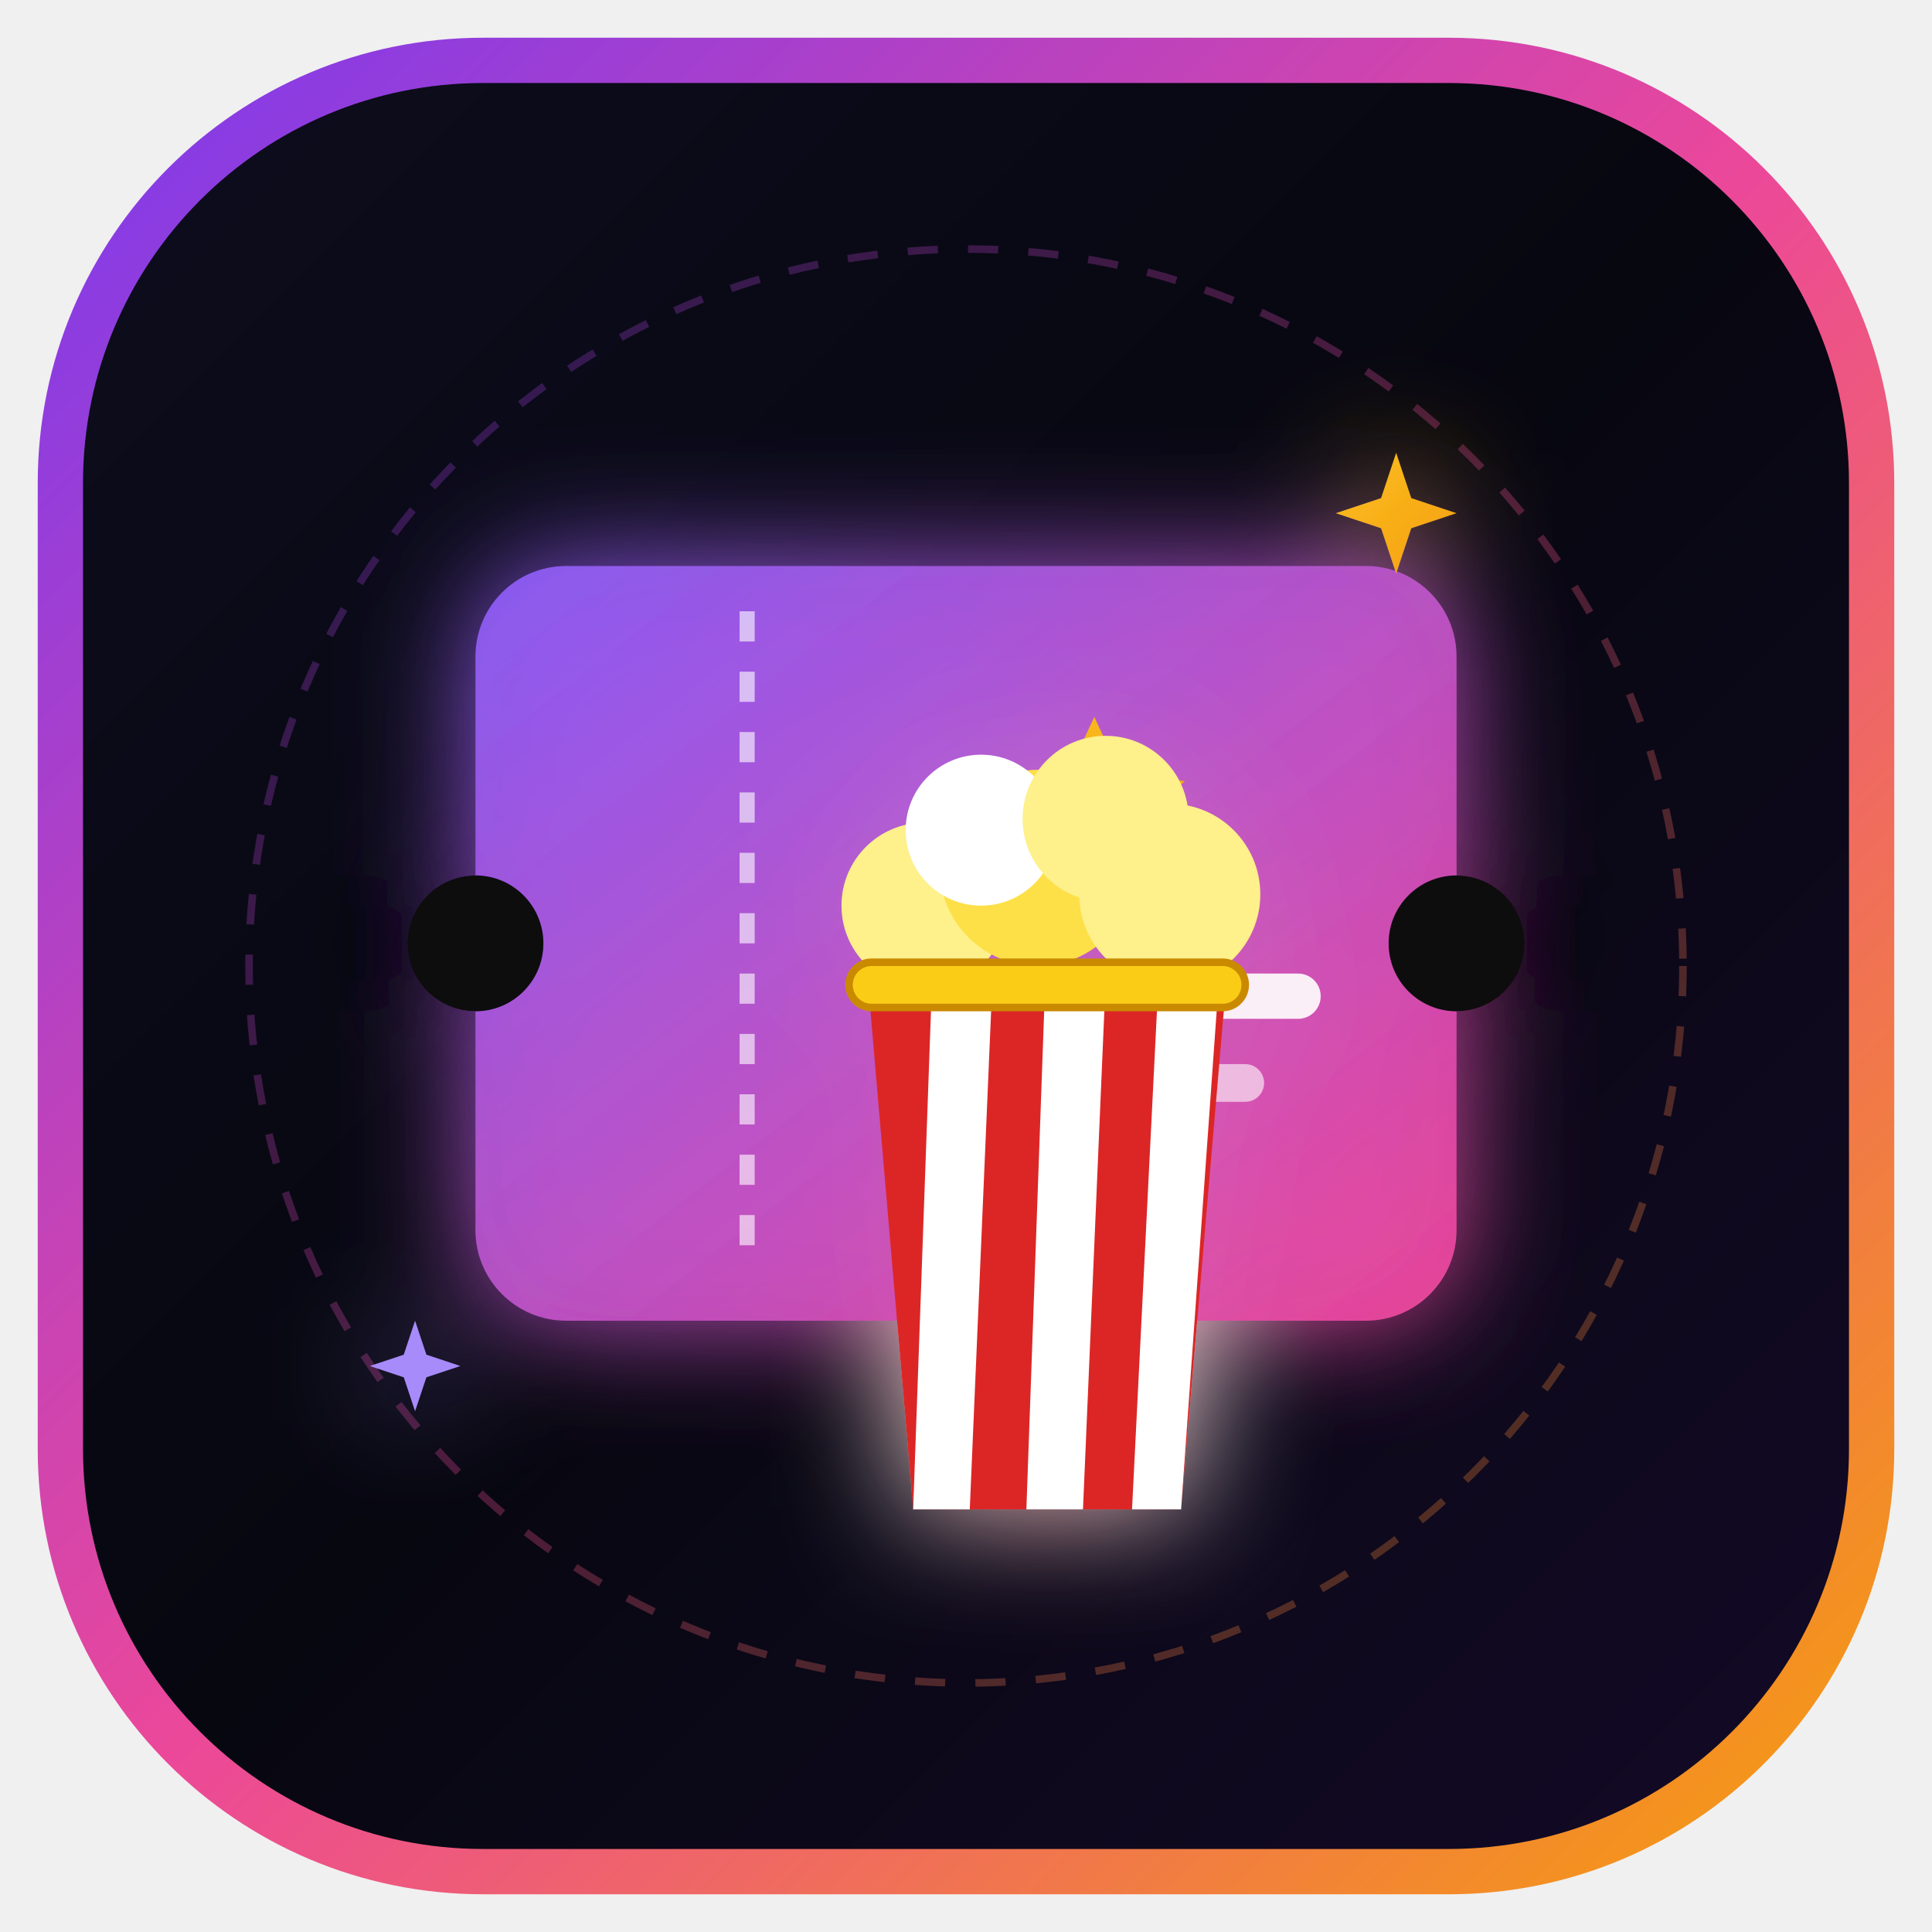
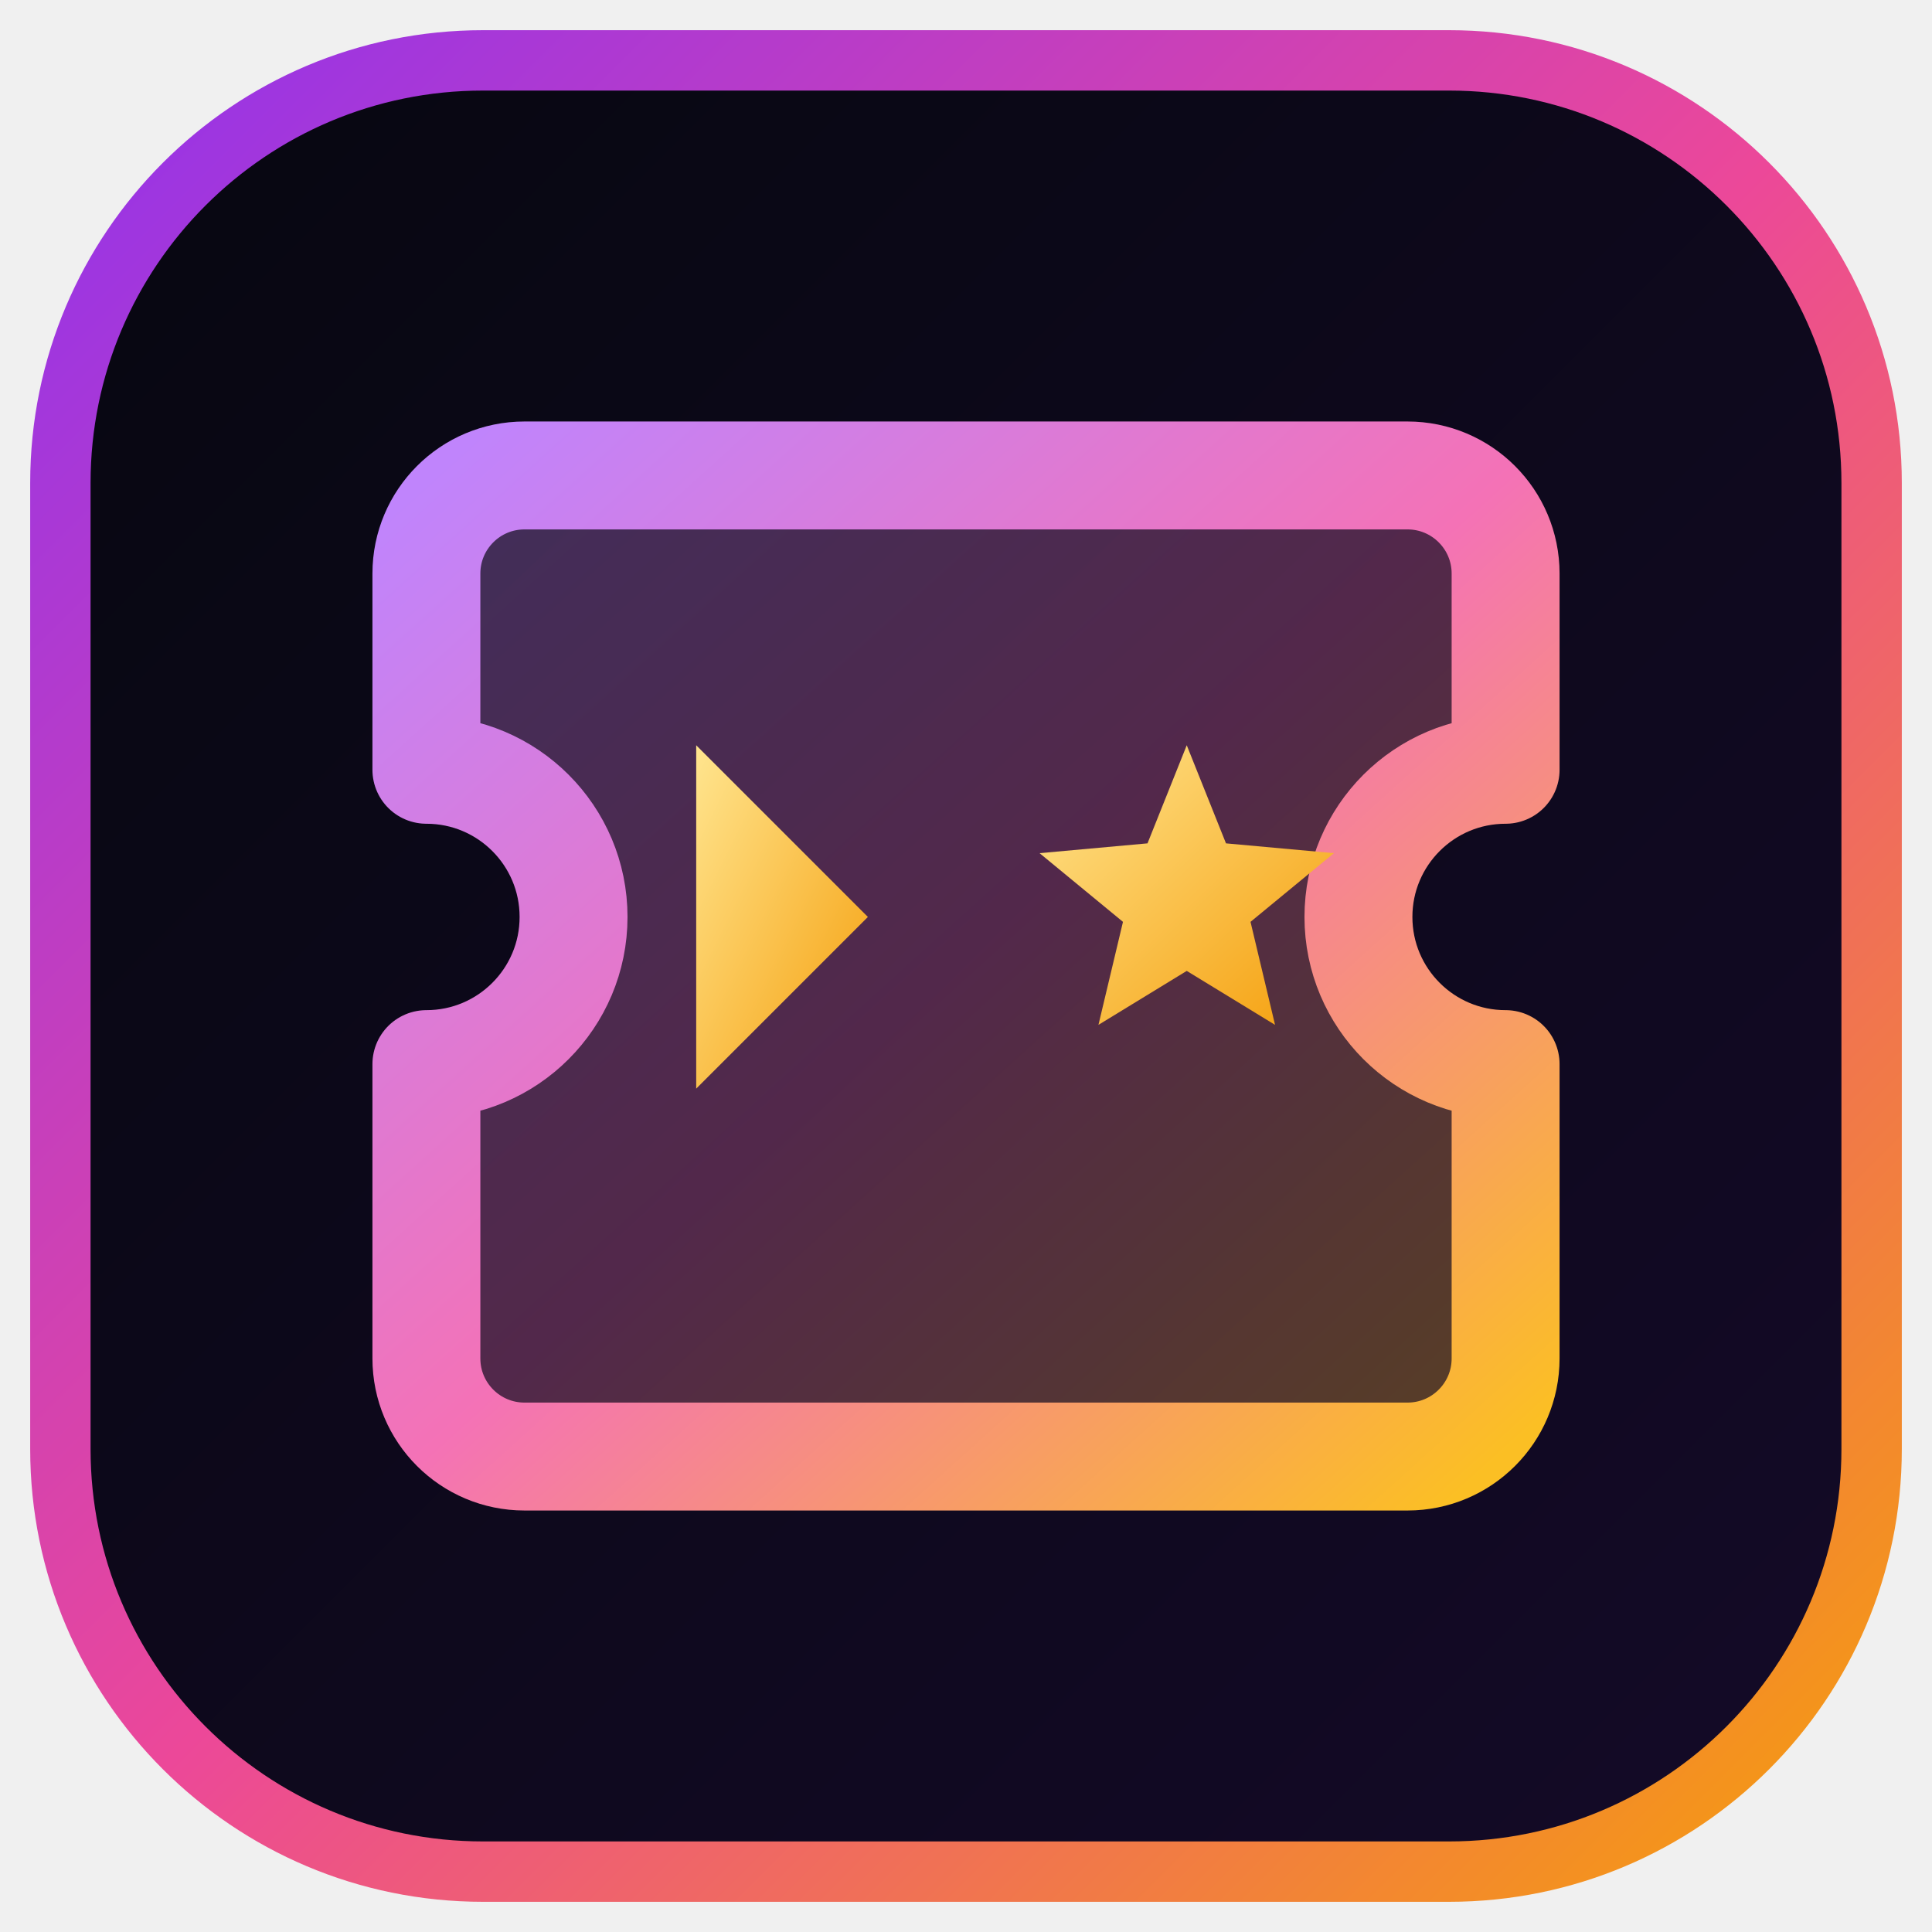
<svg xmlns="http://www.w3.org/2000/svg" viewBox="0 0 512 512" width="100%" height="100%">
  <defs>
    <linearGradient id="bgGrad" x1="0%" y1="0%" x2="100%" y2="100%">
-       <stop offset="0%" stop-color="#0d0d1e" />
-       <stop offset="50%" stop-color="#070710" />
+       <stop offset="0%" stop-color="#070710" />
      <stop offset="100%" stop-color="#140a28" />
    </linearGradient>
    <linearGradient id="borderGrad" x1="0%" y1="0%" x2="100%" y2="100%">
-       <stop offset="0%" stop-color="#7c3aed" />
+       <stop offset="0%" stop-color="#9333ea" />
      <stop offset="50%" stop-color="#ec4899" />
      <stop offset="100%" stop-color="#f59e0b" />
    </linearGradient>
    <linearGradient id="ticketGrad" x1="0%" y1="0%" x2="100%" y2="100%">
-       <stop offset="0%" stop-color="#8b5cf6" />
-       <stop offset="100%" stop-color="#ec4899" />
+       <stop offset="0%" stop-color="#c084fc" />
+       <stop offset="50%" stop-color="#f472b6" />
+       <stop offset="100%" stop-color="#fbbf24" />
    </linearGradient>
    <linearGradient id="goldGrad" x1="0%" y1="0%" x2="100%" y2="100%">
-       <stop offset="0%" stop-color="#fbbf24" />
+       <stop offset="0%" stop-color="#ffe58f" />
      <stop offset="100%" stop-color="#f59e0b" />
    </linearGradient>
-     <filter id="glow" x="-20%" y="-20%" width="140%" height="140%">
-       <feGaussianBlur stdDeviation="16" result="blur" />
-       <feComposite in="SourceGraphic" in2="blur" operator="over" />
-     </filter>
  </defs>
-   <rect x="16" y="16" width="480" height="480" rx="112" fill="url(#bgGrad)" stroke="url(#borderGrad)" stroke-width="12" />
-   <circle cx="256" cy="256" r="190" fill="none" stroke="url(#borderGrad)" stroke-width="2" opacity="0.3" stroke-dasharray="8 8" />
-   <g filter="url(#glow)">
-     <g transform="translate(110, 110)">
-       <path d="M 40 40                 L 252 40                 A 24 24 0 0 1 276 64                 L 276 216                 A 24 24 0 0 1 252 240                 L 40 240                 A 24 24 0 0 1 16 216                 L 16 64                 A 24 24 0 0 1 40 40 Z" fill="url(#ticketGrad)" opacity="0.95" />
-       <circle cx="16" cy="140" r="18" fill="#070710" />
-       <circle cx="276" cy="140" r="18" fill="#070710" />
-       <line x1="88" y1="52" x2="88" y2="228" stroke="#ffffff" stroke-width="4" stroke-dasharray="8 8" opacity="0.6" />
-       <path d="M 180 80 L 187 95 L 204 97 L 191 109 L 195 125 L 180 117 L 165 125 L 169 109 L 156 97 L 173 95 Z" fill="url(#goldGrad)" />
-       <rect x="120" y="148" width="120" height="12" rx="6" fill="#ffffff" opacity="0.9" />
-       <rect x="135" y="172" width="90" height="10" rx="5" fill="#ffffff" opacity="0.6" />
-       <rect x="150" y="194" width="60" height="8" rx="4" fill="url(#goldGrad)" opacity="0.9" />
-     </g>
-     <g transform="translate(195, 185)">
-       <circle cx="50" cy="55" r="22" fill="#fef08a" />
-       <circle cx="80" cy="45" r="26" fill="#fde047" />
-       <circle cx="115" cy="52" r="24" fill="#fef08a" />
-       <circle cx="65" cy="35" r="20" fill="#ffffff" />
-       <circle cx="98" cy="32" r="22" fill="#fef08a" />
-       <path d="M 35 75 L 130 75 L 118 215 L 47 215 Z" fill="#dc2626" />
-       <path d="M 52 75 L 68 75 L 62 215 L 47 215 Z" fill="#ffffff" />
-       <path d="M 82 75 L 98 75 L 92 215 L 77 215 Z" fill="#ffffff" />
-       <path d="M 112 75 L 128 75 L 118 215 L 105 215 Z" fill="#ffffff" />
-       <rect x="30" y="70" width="105" height="12" rx="6" fill="#facc15" stroke="#ca8a04" stroke-width="2" />
-     </g>
-     <path d="M 370 120 L 374 132 L 386 136 L 374 140 L 370 152 L 366 140 L 354 136 L 366 132 Z" fill="url(#goldGrad)" />
-     <path d="M 110 350 L 113 359 L 122 362 L 113 365 L 110 374 L 107 365 L 98 362 L 107 359 Z" fill="#a78bfa" />
+   <rect x="16" y="16" width="480" height="480" rx="112" fill="url(#bgGrad)" stroke="url(#borderGrad)" stroke-width="16" />
+   <g transform="translate(48, 48) scale(13)">
+     <path d="M5 8C5 6.895 5.895 6 7 6H25C26.105 6 27 6.895 27 8V12C25.343 12 24 13.343 24 15C24 16.657 25.343 18 27 18V24C27 25.105 26.105 26 25 26H7C5.895 26 5 25.105 5 24V18C6.657 18 8 16.657 8 15C8 13.343 6.657 12 5 12V8Z" fill="url(#ticketGrad)" fill-opacity="0.3" stroke="url(#ticketGrad)" stroke-width="2.2" stroke-linejoin="round" />
+     <line x1="16" y1="7.5" x2="16" y2="24.5" stroke="url(#ticketGrad)" stroke-width="1.8" stroke-dasharray="2 2" />
+     <path d="M10.5 11.5L14 15L10.5 18.5V11.5Z" fill="url(#goldGrad)" />
+     <path d="M20.5 11.5L21.3 13.5L23.5 13.7L21.8 15.1L22.3 17.2L20.5 16.1L18.7 17.2L19.2 15.1L17.5 13.7L19.7 13.5L20.5 11.5Z" fill="url(#goldGrad)" />
  </g>
</svg>
